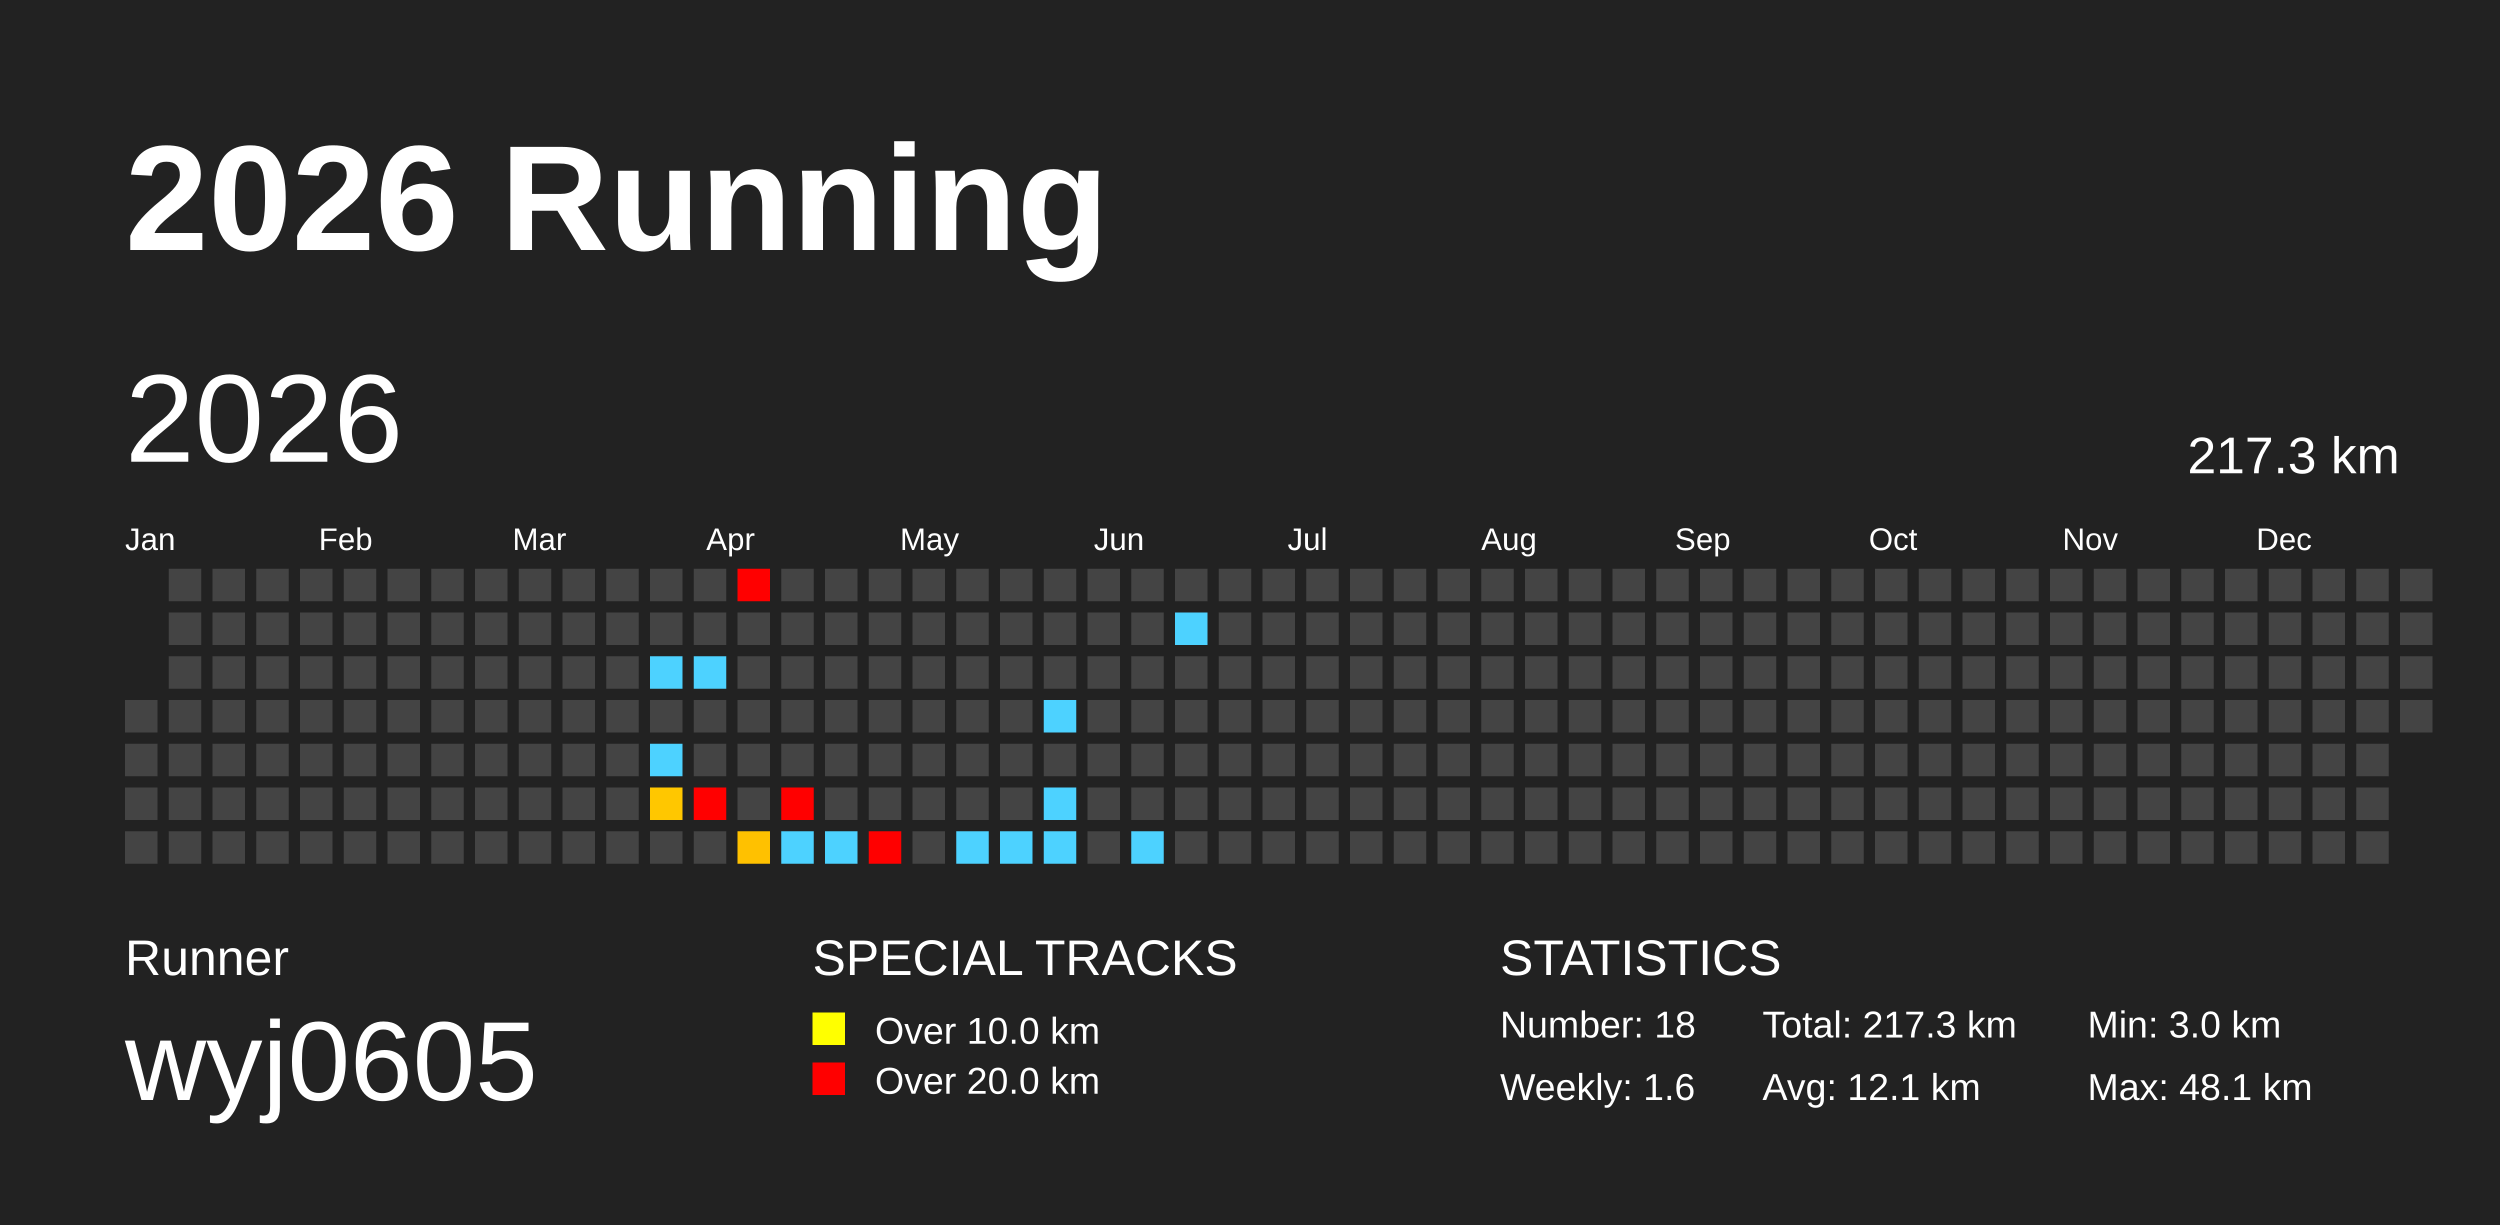
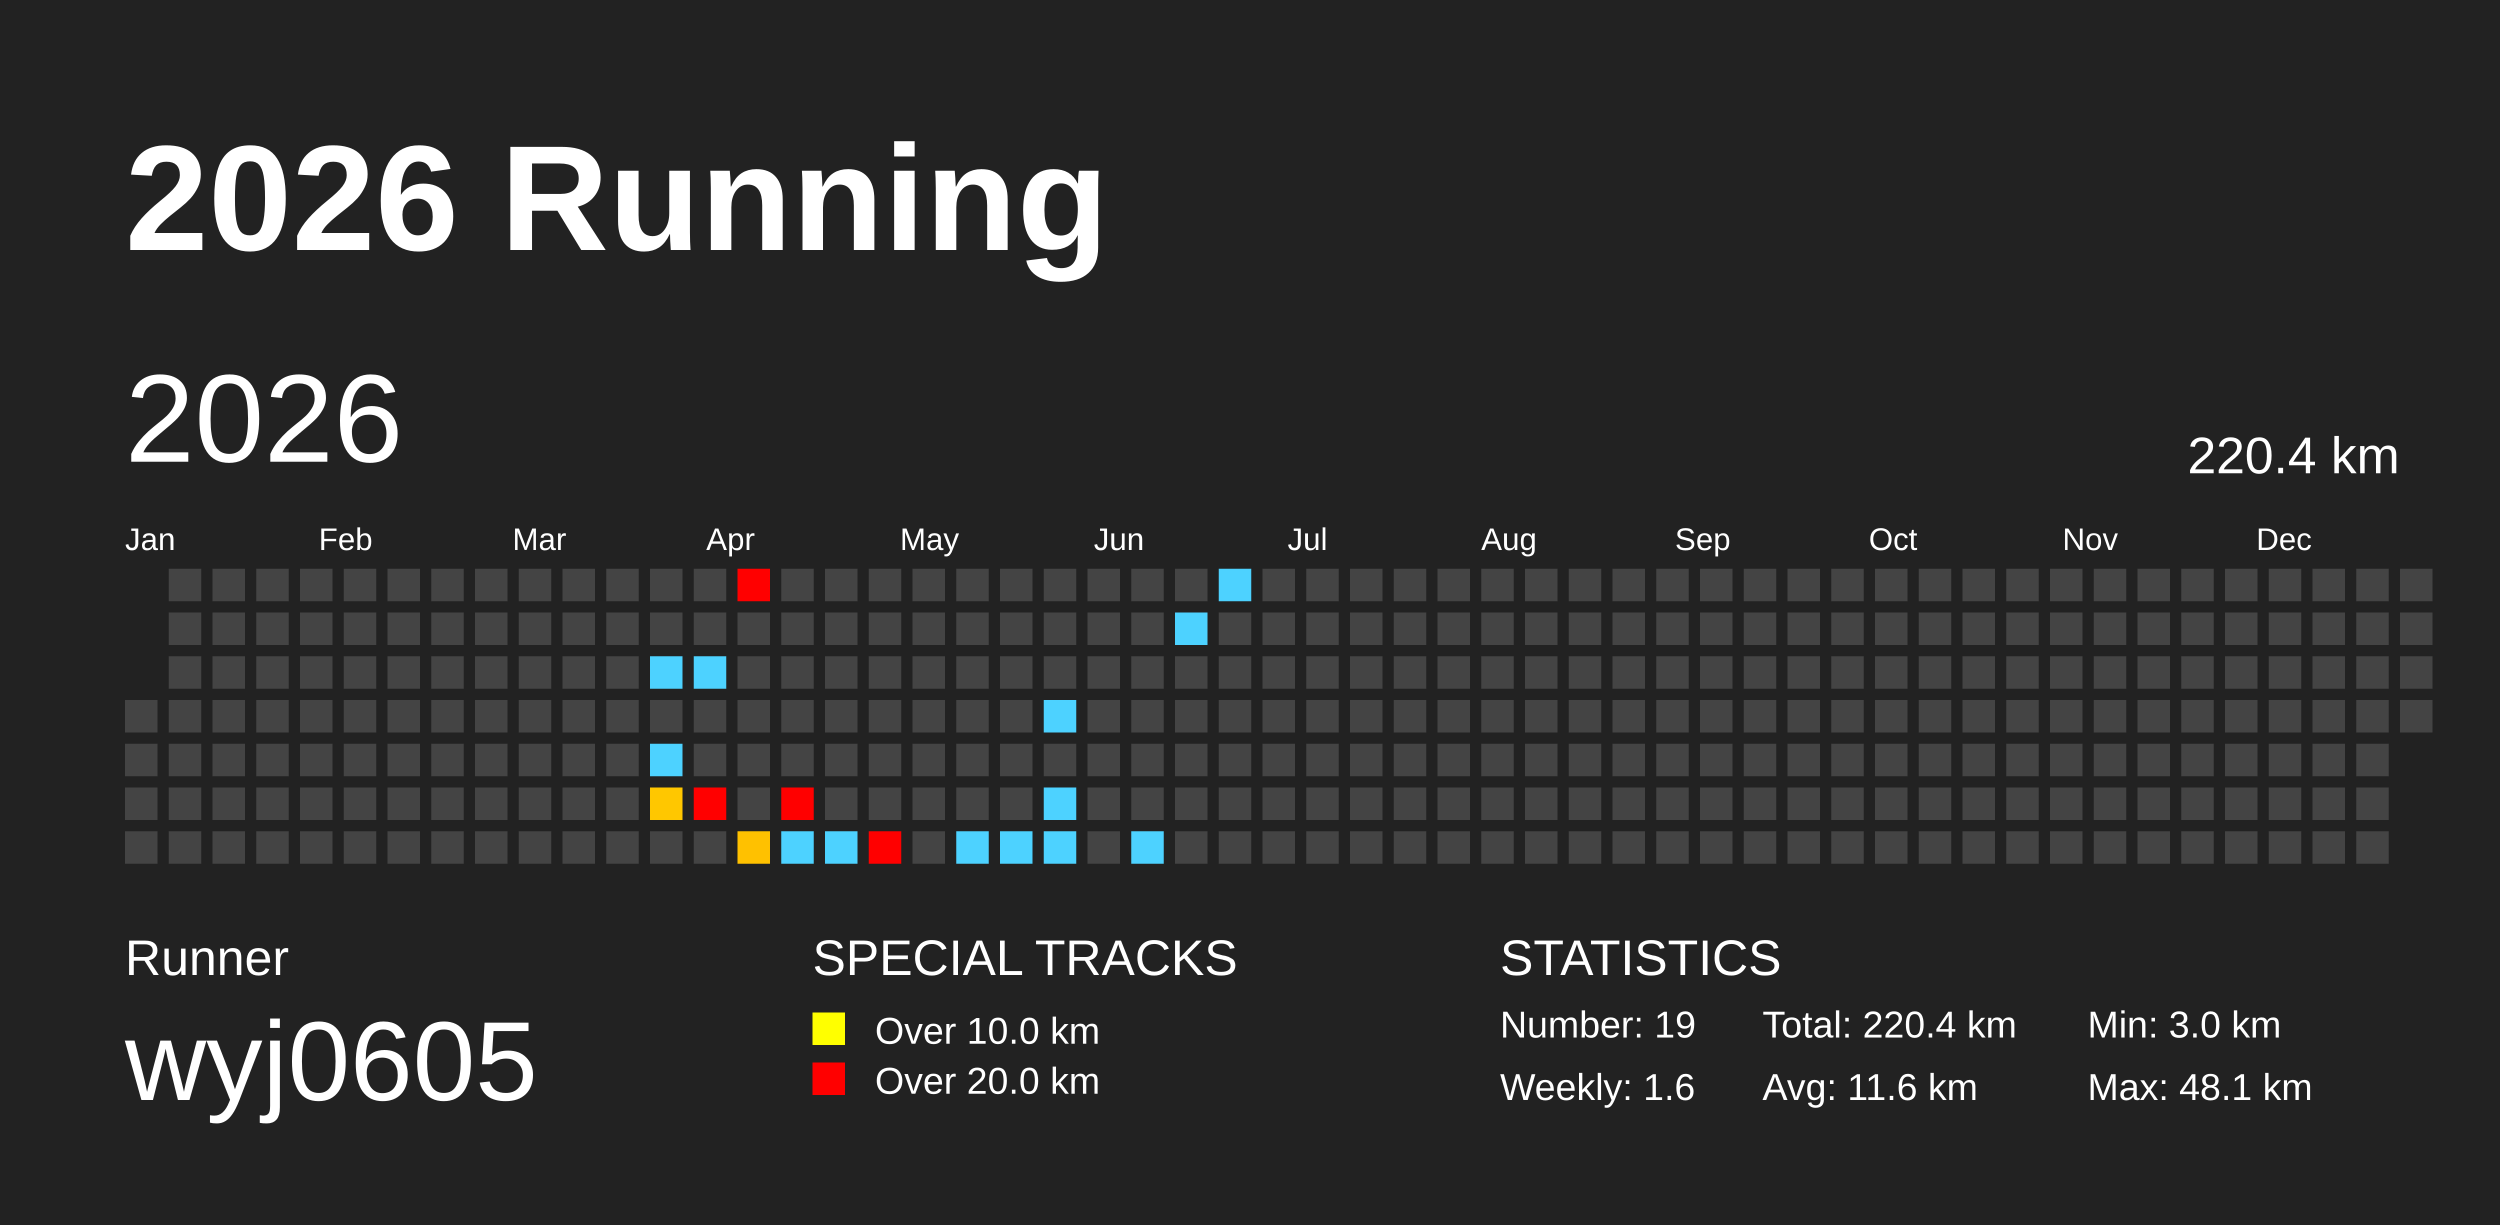
<svg xmlns="http://www.w3.org/2000/svg" baseProfile="full" height="98mm" version="1.1" viewBox="0,0,200,98" width="200mm">
  <defs />
  <rect fill="#222222" height="98" width="200" x="0" y="0" />
  <text fill="#FFFFFF" style="font-size:12px; font-family:Arial; font-weight:bold;" x="10" y="20">2026 Running</text>
  <text fill="#FFFFFF" style="font-size:4px; font-family:Arial" x="10" y="78">Runner</text>
  <text fill="#FFFFFF" style="font-size:9px; font-family:Arial" x="10" y="88">wyj0605</text>
  <text fill="#FFFFFF" style="font-size:4px; font-family:Arial" x="65" y="78">SPECIAL TRACKS</text>
  <rect fill="yellow" height="2.6" width="2.6" x="65" y="81" />
  <text fill="#FFFFFF" style="font-size:3px; font-family:Arial" x="70" y="83.5">Over 10.0 km</text>
  <rect fill="red" height="2.6" width="2.6" x="65" y="85" />
  <text fill="#FFFFFF" style="font-size:3px; font-family:Arial" x="70" y="87.5">Over 20.0 km</text>
  <text fill="#FFFFFF" style="font-size:4px; font-family:Arial" x="120" y="78">STATISTICS</text>
-   <text fill="#FFFFFF" style="font-size:3px; font-family:Arial" x="120" y="83">Number: 18</text>
+   <text fill="#FFFFFF" style="font-size:3px; font-family:Arial" x="120" y="83">Number: 19</text>
  <text fill="#FFFFFF" style="font-size:3px; font-family:Arial" x="120" y="88">Weekly: 1.6</text>
-   <text fill="#FFFFFF" style="font-size:3px; font-family:Arial" x="141" y="83">Total: 217.3 km</text>
-   <text fill="#FFFFFF" style="font-size:3px; font-family:Arial" x="141" y="88">Avg: 12.1 km</text>
+   <text fill="#FFFFFF" style="font-size:3px; font-family:Arial" x="141" y="83">Total: 220.4 km</text>
+   <text fill="#FFFFFF" style="font-size:3px; font-family:Arial" x="141" y="88">Avg: 11.6 km</text>
  <text fill="#FFFFFF" style="font-size:3px; font-family:Arial" x="167" y="83">Min: 3.0 km</text>
  <text fill="#FFFFFF" style="font-size:3px; font-family:Arial" x="167" y="88">Max: 48.1 km</text>
  <text dominant-baseline="hanging" fill="#FFFFFF" style="font-size:10.0px; font-family:Arial;" x="10" y="30">2026</text>
-   <text dominant-baseline="hanging" fill="#FFFFFF" style="font-size:4.125px; font-family:Arial;" x="175" y="35">217.3 km</text>
+   <text dominant-baseline="hanging" fill="#FFFFFF" style="font-size:4.125px; font-family:Arial;" x="175" y="35">220.4 km</text>
  <text fill="#FFFFFF" style="font-size:2.5px; font-family:Arial" x="10.0" y="44">Jan</text>
  <text fill="#FFFFFF" style="font-size:2.5px; font-family:Arial" x="25.5" y="44">Feb</text>
  <text fill="#FFFFFF" style="font-size:2.5px; font-family:Arial" x="41.0" y="44">Mar</text>
  <text fill="#FFFFFF" style="font-size:2.5px; font-family:Arial" x="56.5" y="44">Apr</text>
  <text fill="#FFFFFF" style="font-size:2.5px; font-family:Arial" x="72.0" y="44">May</text>
  <text fill="#FFFFFF" style="font-size:2.5px; font-family:Arial" x="87.5" y="44">Jun</text>
  <text fill="#FFFFFF" style="font-size:2.5px; font-family:Arial" x="103.0" y="44">Jul</text>
  <text fill="#FFFFFF" style="font-size:2.5px; font-family:Arial" x="118.5" y="44">Aug</text>
  <text fill="#FFFFFF" style="font-size:2.5px; font-family:Arial" x="134.0" y="44">Sep</text>
  <text fill="#FFFFFF" style="font-size:2.5px; font-family:Arial" x="149.5" y="44">Oct</text>
  <text fill="#FFFFFF" style="font-size:2.5px; font-family:Arial" x="165.0" y="44">Nov</text>
  <text fill="#FFFFFF" style="font-size:2.5px; font-family:Arial" x="180.5" y="44">Dec</text>
  <rect fill="#444444" height="2.6" width="2.6" x="10.0" y="56.0" />
  <rect fill="#444444" height="2.6" width="2.6" x="10.0" y="59.5" />
  <rect fill="#444444" height="2.6" width="2.6" x="10.0" y="63.0" />
  <rect fill="#444444" height="2.6" width="2.6" x="10.0" y="66.5" />
  <rect fill="#444444" height="2.6" width="2.6" x="13.5" y="45.5" />
  <rect fill="#444444" height="2.6" width="2.6" x="13.5" y="49.0" />
  <rect fill="#444444" height="2.6" width="2.6" x="13.5" y="52.5" />
  <rect fill="#444444" height="2.6" width="2.6" x="13.5" y="56.0" />
  <rect fill="#444444" height="2.6" width="2.6" x="13.5" y="59.5" />
  <rect fill="#444444" height="2.6" width="2.6" x="13.5" y="63.0" />
  <rect fill="#444444" height="2.6" width="2.6" x="13.5" y="66.5" />
  <rect fill="#444444" height="2.6" width="2.6" x="17.0" y="45.5" />
  <rect fill="#444444" height="2.6" width="2.6" x="17.0" y="49.0" />
  <rect fill="#444444" height="2.6" width="2.6" x="17.0" y="52.5" />
  <rect fill="#444444" height="2.6" width="2.6" x="17.0" y="56.0" />
  <rect fill="#444444" height="2.6" width="2.6" x="17.0" y="59.5" />
  <rect fill="#444444" height="2.6" width="2.6" x="17.0" y="63.0" />
  <rect fill="#444444" height="2.6" width="2.6" x="17.0" y="66.5" />
  <rect fill="#444444" height="2.6" width="2.6" x="20.5" y="45.5" />
  <rect fill="#444444" height="2.6" width="2.6" x="20.5" y="49.0" />
  <rect fill="#444444" height="2.6" width="2.6" x="20.5" y="52.5" />
  <rect fill="#444444" height="2.6" width="2.6" x="20.5" y="56.0" />
  <rect fill="#444444" height="2.6" width="2.6" x="20.5" y="59.5" />
  <rect fill="#444444" height="2.6" width="2.6" x="20.5" y="63.0" />
  <rect fill="#444444" height="2.6" width="2.6" x="20.5" y="66.5" />
  <rect fill="#444444" height="2.6" width="2.6" x="24.0" y="45.5" />
  <rect fill="#444444" height="2.6" width="2.6" x="24.0" y="49.0" />
  <rect fill="#444444" height="2.6" width="2.6" x="24.0" y="52.5" />
  <rect fill="#444444" height="2.6" width="2.6" x="24.0" y="56.0" />
  <rect fill="#444444" height="2.6" width="2.6" x="24.0" y="59.5" />
  <rect fill="#444444" height="2.6" width="2.6" x="24.0" y="63.0" />
  <rect fill="#444444" height="2.6" width="2.6" x="24.0" y="66.5" />
  <rect fill="#444444" height="2.6" width="2.6" x="27.5" y="45.5" />
  <rect fill="#444444" height="2.6" width="2.6" x="27.5" y="49.0" />
  <rect fill="#444444" height="2.6" width="2.6" x="27.5" y="52.5" />
  <rect fill="#444444" height="2.6" width="2.6" x="27.5" y="56.0" />
  <rect fill="#444444" height="2.6" width="2.6" x="27.5" y="59.5" />
  <rect fill="#444444" height="2.6" width="2.6" x="27.5" y="63.0" />
  <rect fill="#444444" height="2.6" width="2.6" x="27.5" y="66.5" />
  <rect fill="#444444" height="2.6" width="2.6" x="31.0" y="45.5" />
  <rect fill="#444444" height="2.6" width="2.6" x="31.0" y="49.0" />
  <rect fill="#444444" height="2.6" width="2.6" x="31.0" y="52.5" />
  <rect fill="#444444" height="2.6" width="2.6" x="31.0" y="56.0" />
  <rect fill="#444444" height="2.6" width="2.6" x="31.0" y="59.5" />
  <rect fill="#444444" height="2.6" width="2.6" x="31.0" y="63.0" />
  <rect fill="#444444" height="2.6" width="2.6" x="31.0" y="66.5" />
  <rect fill="#444444" height="2.6" width="2.6" x="34.5" y="45.5" />
  <rect fill="#444444" height="2.6" width="2.6" x="34.5" y="49.0" />
  <rect fill="#444444" height="2.6" width="2.6" x="34.5" y="52.5" />
  <rect fill="#444444" height="2.6" width="2.6" x="34.5" y="56.0" />
  <rect fill="#444444" height="2.6" width="2.6" x="34.5" y="59.5" />
  <rect fill="#444444" height="2.6" width="2.6" x="34.5" y="63.0" />
  <rect fill="#444444" height="2.6" width="2.6" x="34.5" y="66.5" />
  <rect fill="#444444" height="2.6" width="2.6" x="38.0" y="45.5" />
  <rect fill="#444444" height="2.6" width="2.6" x="38.0" y="49.0" />
  <rect fill="#444444" height="2.6" width="2.6" x="38.0" y="52.5" />
  <rect fill="#444444" height="2.6" width="2.6" x="38.0" y="56.0" />
  <rect fill="#444444" height="2.6" width="2.6" x="38.0" y="59.5" />
  <rect fill="#444444" height="2.6" width="2.6" x="38.0" y="63.0" />
  <rect fill="#444444" height="2.6" width="2.6" x="38.0" y="66.5" />
  <rect fill="#444444" height="2.6" width="2.6" x="41.5" y="45.5" />
  <rect fill="#444444" height="2.6" width="2.6" x="41.5" y="49.0" />
  <rect fill="#444444" height="2.6" width="2.6" x="41.5" y="52.5" />
  <rect fill="#444444" height="2.6" width="2.6" x="41.5" y="56.0" />
  <rect fill="#444444" height="2.6" width="2.6" x="41.5" y="59.5" />
  <rect fill="#444444" height="2.6" width="2.6" x="41.5" y="63.0" />
  <rect fill="#444444" height="2.6" width="2.6" x="41.5" y="66.5" />
  <rect fill="#444444" height="2.6" width="2.6" x="45.0" y="45.5" />
  <rect fill="#444444" height="2.6" width="2.6" x="45.0" y="49.0" />
  <rect fill="#444444" height="2.6" width="2.6" x="45.0" y="52.5" />
  <rect fill="#444444" height="2.6" width="2.6" x="45.0" y="56.0" />
  <rect fill="#444444" height="2.6" width="2.6" x="45.0" y="59.5" />
  <rect fill="#444444" height="2.6" width="2.6" x="45.0" y="63.0" />
  <rect fill="#444444" height="2.6" width="2.6" x="45.0" y="66.5" />
  <rect fill="#444444" height="2.6" width="2.6" x="48.5" y="45.5" />
  <rect fill="#444444" height="2.6" width="2.6" x="48.5" y="49.0" />
  <rect fill="#444444" height="2.6" width="2.6" x="48.5" y="52.5" />
  <rect fill="#444444" height="2.6" width="2.6" x="48.5" y="56.0" />
  <rect fill="#444444" height="2.6" width="2.6" x="48.5" y="59.5" />
  <rect fill="#444444" height="2.6" width="2.6" x="48.5" y="63.0" />
  <rect fill="#444444" height="2.6" width="2.6" x="48.5" y="66.5" />
  <rect fill="#444444" height="2.6" width="2.6" x="52.0" y="45.5" />
  <rect fill="#444444" height="2.6" width="2.6" x="52.0" y="49.0" />
  <rect fill="#4dd2ff" height="2.6" width="2.6" x="52.0" y="52.5" />
  <rect fill="#444444" height="2.6" width="2.6" x="52.0" y="56.0" />
  <rect fill="#4dd2ff" height="2.6" width="2.6" x="52.0" y="59.5" />
  <rect fill="#ffc700" height="2.6" width="2.6" x="52.0" y="63.0" />
  <rect fill="#444444" height="2.6" width="2.6" x="52.0" y="66.5" />
  <rect fill="#444444" height="2.6" width="2.6" x="55.5" y="45.5" />
  <rect fill="#444444" height="2.6" width="2.6" x="55.5" y="49.0" />
  <rect fill="#4dd2ff" height="2.6" width="2.6" x="55.5" y="52.5" />
  <rect fill="#444444" height="2.6" width="2.6" x="55.5" y="56.0" />
  <rect fill="#444444" height="2.6" width="2.6" x="55.5" y="59.5" />
  <rect fill="red" height="2.6" width="2.6" x="55.5" y="63.0" />
  <rect fill="#444444" height="2.6" width="2.6" x="55.5" y="66.5" />
  <rect fill="red" height="2.6" width="2.6" x="59.0" y="45.5" />
  <rect fill="#444444" height="2.6" width="2.6" x="59.0" y="49.0" />
  <rect fill="#444444" height="2.6" width="2.6" x="59.0" y="52.5" />
  <rect fill="#444444" height="2.6" width="2.6" x="59.0" y="56.0" />
  <rect fill="#444444" height="2.6" width="2.6" x="59.0" y="59.5" />
  <rect fill="#444444" height="2.6" width="2.6" x="59.0" y="63.0" />
  <rect fill="#ffc100" height="2.6" width="2.6" x="59.0" y="66.5" />
  <rect fill="#444444" height="2.6" width="2.6" x="62.5" y="45.5" />
  <rect fill="#444444" height="2.6" width="2.6" x="62.5" y="49.0" />
  <rect fill="#444444" height="2.6" width="2.6" x="62.5" y="52.5" />
  <rect fill="#444444" height="2.6" width="2.6" x="62.5" y="56.0" />
  <rect fill="#444444" height="2.6" width="2.6" x="62.5" y="59.5" />
  <rect fill="red" height="2.6" width="2.6" x="62.5" y="63.0" />
  <rect fill="#4dd2ff" height="2.6" width="2.6" x="62.5" y="66.5" />
  <rect fill="#444444" height="2.6" width="2.6" x="66.0" y="45.5" />
  <rect fill="#444444" height="2.6" width="2.6" x="66.0" y="49.0" />
  <rect fill="#444444" height="2.6" width="2.6" x="66.0" y="52.5" />
  <rect fill="#444444" height="2.6" width="2.6" x="66.0" y="56.0" />
  <rect fill="#444444" height="2.6" width="2.6" x="66.0" y="59.5" />
  <rect fill="#444444" height="2.6" width="2.6" x="66.0" y="63.0" />
  <rect fill="#4dd2ff" height="2.6" width="2.6" x="66.0" y="66.5" />
  <rect fill="#444444" height="2.6" width="2.6" x="69.5" y="45.5" />
  <rect fill="#444444" height="2.6" width="2.6" x="69.5" y="49.0" />
  <rect fill="#444444" height="2.6" width="2.6" x="69.5" y="52.5" />
  <rect fill="#444444" height="2.6" width="2.6" x="69.5" y="56.0" />
  <rect fill="#444444" height="2.6" width="2.6" x="69.5" y="59.5" />
  <rect fill="#444444" height="2.6" width="2.6" x="69.5" y="63.0" />
  <rect fill="red" height="2.6" width="2.6" x="69.5" y="66.5" />
  <rect fill="#444444" height="2.6" width="2.6" x="73.0" y="45.5" />
  <rect fill="#444444" height="2.6" width="2.6" x="73.0" y="49.0" />
  <rect fill="#444444" height="2.6" width="2.6" x="73.0" y="52.5" />
  <rect fill="#444444" height="2.6" width="2.6" x="73.0" y="56.0" />
  <rect fill="#444444" height="2.6" width="2.6" x="73.0" y="59.5" />
  <rect fill="#444444" height="2.6" width="2.6" x="73.0" y="63.0" />
  <rect fill="#444444" height="2.6" width="2.6" x="73.0" y="66.5" />
  <rect fill="#444444" height="2.6" width="2.6" x="76.5" y="45.5" />
  <rect fill="#444444" height="2.6" width="2.6" x="76.5" y="49.0" />
  <rect fill="#444444" height="2.6" width="2.6" x="76.5" y="52.5" />
  <rect fill="#444444" height="2.6" width="2.6" x="76.5" y="56.0" />
  <rect fill="#444444" height="2.6" width="2.6" x="76.5" y="59.5" />
  <rect fill="#444444" height="2.6" width="2.6" x="76.5" y="63.0" />
  <rect fill="#4dd2ff" height="2.6" width="2.6" x="76.5" y="66.5" />
  <rect fill="#444444" height="2.6" width="2.6" x="80.0" y="45.5" />
  <rect fill="#444444" height="2.6" width="2.6" x="80.0" y="49.0" />
  <rect fill="#444444" height="2.6" width="2.6" x="80.0" y="52.5" />
  <rect fill="#444444" height="2.6" width="2.6" x="80.0" y="56.0" />
  <rect fill="#444444" height="2.6" width="2.6" x="80.0" y="59.5" />
  <rect fill="#444444" height="2.6" width="2.6" x="80.0" y="63.0" />
  <rect fill="#4dd2ff" height="2.6" width="2.6" x="80.0" y="66.5" />
  <rect fill="#444444" height="2.6" width="2.6" x="83.5" y="45.5" />
  <rect fill="#444444" height="2.6" width="2.6" x="83.5" y="49.0" />
  <rect fill="#444444" height="2.6" width="2.6" x="83.5" y="52.5" />
  <rect fill="#4dd2ff" height="2.6" width="2.6" x="83.5" y="56.0" />
  <rect fill="#444444" height="2.6" width="2.6" x="83.5" y="59.5" />
  <rect fill="#4dd2ff" height="2.6" width="2.6" x="83.5" y="63.0" />
  <rect fill="#4dd2ff" height="2.6" width="2.6" x="83.5" y="66.5" />
  <rect fill="#444444" height="2.6" width="2.6" x="87.0" y="45.5" />
  <rect fill="#444444" height="2.6" width="2.6" x="87.0" y="49.0" />
  <rect fill="#444444" height="2.6" width="2.6" x="87.0" y="52.5" />
  <rect fill="#444444" height="2.6" width="2.6" x="87.0" y="56.0" />
  <rect fill="#444444" height="2.6" width="2.6" x="87.0" y="59.5" />
  <rect fill="#444444" height="2.6" width="2.6" x="87.0" y="63.0" />
  <rect fill="#444444" height="2.6" width="2.6" x="87.0" y="66.5" />
  <rect fill="#444444" height="2.6" width="2.6" x="90.5" y="45.5" />
  <rect fill="#444444" height="2.6" width="2.6" x="90.5" y="49.0" />
  <rect fill="#444444" height="2.6" width="2.6" x="90.5" y="52.5" />
  <rect fill="#444444" height="2.6" width="2.6" x="90.5" y="56.0" />
  <rect fill="#444444" height="2.6" width="2.6" x="90.5" y="59.5" />
  <rect fill="#444444" height="2.6" width="2.6" x="90.5" y="63.0" />
  <rect fill="#4dd2ff" height="2.6" width="2.6" x="90.5" y="66.5" />
  <rect fill="#444444" height="2.6" width="2.6" x="94.0" y="45.5" />
  <rect fill="#4dd2ff" height="2.6" width="2.6" x="94.0" y="49.0" />
  <rect fill="#444444" height="2.6" width="2.6" x="94.0" y="52.5" />
  <rect fill="#444444" height="2.6" width="2.6" x="94.0" y="56.0" />
  <rect fill="#444444" height="2.6" width="2.6" x="94.0" y="59.5" />
  <rect fill="#444444" height="2.6" width="2.6" x="94.0" y="63.0" />
  <rect fill="#444444" height="2.6" width="2.6" x="94.0" y="66.5" />
-   <rect fill="#444444" height="2.6" width="2.6" x="97.5" y="45.5" />
+   <rect fill="#4dd2ff" height="2.6" width="2.6" x="97.5" y="45.5" />
  <rect fill="#444444" height="2.6" width="2.6" x="97.5" y="49.0" />
  <rect fill="#444444" height="2.6" width="2.6" x="97.5" y="52.5" />
  <rect fill="#444444" height="2.6" width="2.6" x="97.5" y="56.0" />
  <rect fill="#444444" height="2.6" width="2.6" x="97.5" y="59.5" />
  <rect fill="#444444" height="2.6" width="2.6" x="97.5" y="63.0" />
  <rect fill="#444444" height="2.6" width="2.6" x="97.5" y="66.5" />
  <rect fill="#444444" height="2.6" width="2.6" x="101.0" y="45.5" />
  <rect fill="#444444" height="2.6" width="2.6" x="101.0" y="49.0" />
  <rect fill="#444444" height="2.6" width="2.6" x="101.0" y="52.5" />
  <rect fill="#444444" height="2.6" width="2.6" x="101.0" y="56.0" />
  <rect fill="#444444" height="2.6" width="2.6" x="101.0" y="59.5" />
  <rect fill="#444444" height="2.6" width="2.6" x="101.0" y="63.0" />
  <rect fill="#444444" height="2.6" width="2.6" x="101.0" y="66.5" />
  <rect fill="#444444" height="2.6" width="2.6" x="104.5" y="45.5" />
  <rect fill="#444444" height="2.6" width="2.6" x="104.5" y="49.0" />
  <rect fill="#444444" height="2.6" width="2.6" x="104.5" y="52.5" />
  <rect fill="#444444" height="2.6" width="2.6" x="104.5" y="56.0" />
  <rect fill="#444444" height="2.6" width="2.6" x="104.5" y="59.5" />
  <rect fill="#444444" height="2.6" width="2.6" x="104.5" y="63.0" />
  <rect fill="#444444" height="2.6" width="2.6" x="104.5" y="66.5" />
  <rect fill="#444444" height="2.6" width="2.6" x="108.0" y="45.5" />
  <rect fill="#444444" height="2.6" width="2.6" x="108.0" y="49.0" />
  <rect fill="#444444" height="2.6" width="2.6" x="108.0" y="52.5" />
  <rect fill="#444444" height="2.6" width="2.6" x="108.0" y="56.0" />
  <rect fill="#444444" height="2.6" width="2.6" x="108.0" y="59.5" />
  <rect fill="#444444" height="2.6" width="2.6" x="108.0" y="63.0" />
  <rect fill="#444444" height="2.6" width="2.6" x="108.0" y="66.5" />
  <rect fill="#444444" height="2.6" width="2.6" x="111.5" y="45.5" />
  <rect fill="#444444" height="2.6" width="2.6" x="111.5" y="49.0" />
  <rect fill="#444444" height="2.6" width="2.6" x="111.5" y="52.5" />
  <rect fill="#444444" height="2.6" width="2.6" x="111.5" y="56.0" />
  <rect fill="#444444" height="2.6" width="2.6" x="111.5" y="59.5" />
  <rect fill="#444444" height="2.6" width="2.6" x="111.5" y="63.0" />
  <rect fill="#444444" height="2.6" width="2.6" x="111.5" y="66.5" />
  <rect fill="#444444" height="2.6" width="2.6" x="115.0" y="45.5" />
  <rect fill="#444444" height="2.6" width="2.6" x="115.0" y="49.0" />
  <rect fill="#444444" height="2.6" width="2.6" x="115.0" y="52.5" />
  <rect fill="#444444" height="2.6" width="2.6" x="115.0" y="56.0" />
  <rect fill="#444444" height="2.6" width="2.6" x="115.0" y="59.5" />
  <rect fill="#444444" height="2.6" width="2.6" x="115.0" y="63.0" />
  <rect fill="#444444" height="2.6" width="2.6" x="115.0" y="66.5" />
  <rect fill="#444444" height="2.6" width="2.6" x="118.5" y="45.5" />
  <rect fill="#444444" height="2.6" width="2.6" x="118.5" y="49.0" />
  <rect fill="#444444" height="2.6" width="2.6" x="118.5" y="52.5" />
  <rect fill="#444444" height="2.6" width="2.6" x="118.5" y="56.0" />
  <rect fill="#444444" height="2.6" width="2.6" x="118.5" y="59.5" />
  <rect fill="#444444" height="2.6" width="2.6" x="118.5" y="63.0" />
  <rect fill="#444444" height="2.6" width="2.6" x="118.5" y="66.5" />
  <rect fill="#444444" height="2.6" width="2.6" x="122.0" y="45.5" />
  <rect fill="#444444" height="2.6" width="2.6" x="122.0" y="49.0" />
  <rect fill="#444444" height="2.6" width="2.6" x="122.0" y="52.5" />
  <rect fill="#444444" height="2.6" width="2.6" x="122.0" y="56.0" />
  <rect fill="#444444" height="2.6" width="2.6" x="122.0" y="59.5" />
  <rect fill="#444444" height="2.6" width="2.6" x="122.0" y="63.0" />
  <rect fill="#444444" height="2.6" width="2.6" x="122.0" y="66.5" />
  <rect fill="#444444" height="2.6" width="2.6" x="125.5" y="45.5" />
  <rect fill="#444444" height="2.6" width="2.6" x="125.5" y="49.0" />
  <rect fill="#444444" height="2.6" width="2.6" x="125.5" y="52.5" />
  <rect fill="#444444" height="2.6" width="2.6" x="125.5" y="56.0" />
  <rect fill="#444444" height="2.6" width="2.6" x="125.5" y="59.5" />
  <rect fill="#444444" height="2.6" width="2.6" x="125.5" y="63.0" />
  <rect fill="#444444" height="2.6" width="2.6" x="125.5" y="66.5" />
  <rect fill="#444444" height="2.6" width="2.6" x="129.0" y="45.5" />
  <rect fill="#444444" height="2.6" width="2.6" x="129.0" y="49.0" />
  <rect fill="#444444" height="2.6" width="2.6" x="129.0" y="52.5" />
  <rect fill="#444444" height="2.6" width="2.6" x="129.0" y="56.0" />
  <rect fill="#444444" height="2.6" width="2.6" x="129.0" y="59.5" />
  <rect fill="#444444" height="2.6" width="2.6" x="129.0" y="63.0" />
  <rect fill="#444444" height="2.6" width="2.6" x="129.0" y="66.5" />
  <rect fill="#444444" height="2.6" width="2.6" x="132.5" y="45.5" />
  <rect fill="#444444" height="2.6" width="2.6" x="132.5" y="49.0" />
  <rect fill="#444444" height="2.6" width="2.6" x="132.5" y="52.5" />
  <rect fill="#444444" height="2.6" width="2.6" x="132.5" y="56.0" />
  <rect fill="#444444" height="2.6" width="2.6" x="132.5" y="59.5" />
  <rect fill="#444444" height="2.6" width="2.6" x="132.5" y="63.0" />
  <rect fill="#444444" height="2.6" width="2.6" x="132.5" y="66.5" />
  <rect fill="#444444" height="2.6" width="2.6" x="136.0" y="45.5" />
  <rect fill="#444444" height="2.6" width="2.6" x="136.0" y="49.0" />
  <rect fill="#444444" height="2.6" width="2.6" x="136.0" y="52.5" />
  <rect fill="#444444" height="2.6" width="2.6" x="136.0" y="56.0" />
  <rect fill="#444444" height="2.6" width="2.6" x="136.0" y="59.5" />
  <rect fill="#444444" height="2.6" width="2.6" x="136.0" y="63.0" />
  <rect fill="#444444" height="2.6" width="2.6" x="136.0" y="66.5" />
  <rect fill="#444444" height="2.6" width="2.6" x="139.5" y="45.5" />
  <rect fill="#444444" height="2.6" width="2.6" x="139.5" y="49.0" />
  <rect fill="#444444" height="2.6" width="2.6" x="139.5" y="52.5" />
  <rect fill="#444444" height="2.6" width="2.6" x="139.5" y="56.0" />
  <rect fill="#444444" height="2.6" width="2.6" x="139.5" y="59.5" />
  <rect fill="#444444" height="2.6" width="2.6" x="139.5" y="63.0" />
  <rect fill="#444444" height="2.6" width="2.6" x="139.5" y="66.5" />
  <rect fill="#444444" height="2.6" width="2.6" x="143.0" y="45.5" />
  <rect fill="#444444" height="2.6" width="2.6" x="143.0" y="49.0" />
  <rect fill="#444444" height="2.6" width="2.6" x="143.0" y="52.5" />
  <rect fill="#444444" height="2.6" width="2.6" x="143.0" y="56.0" />
  <rect fill="#444444" height="2.6" width="2.6" x="143.0" y="59.5" />
  <rect fill="#444444" height="2.6" width="2.6" x="143.0" y="63.0" />
  <rect fill="#444444" height="2.6" width="2.6" x="143.0" y="66.5" />
  <rect fill="#444444" height="2.6" width="2.6" x="146.5" y="45.5" />
  <rect fill="#444444" height="2.6" width="2.6" x="146.5" y="49.0" />
  <rect fill="#444444" height="2.6" width="2.6" x="146.5" y="52.5" />
  <rect fill="#444444" height="2.6" width="2.6" x="146.5" y="56.0" />
  <rect fill="#444444" height="2.6" width="2.6" x="146.5" y="59.5" />
  <rect fill="#444444" height="2.6" width="2.6" x="146.5" y="63.0" />
  <rect fill="#444444" height="2.6" width="2.6" x="146.5" y="66.5" />
  <rect fill="#444444" height="2.6" width="2.6" x="150.0" y="45.5" />
  <rect fill="#444444" height="2.6" width="2.6" x="150.0" y="49.0" />
  <rect fill="#444444" height="2.6" width="2.6" x="150.0" y="52.5" />
  <rect fill="#444444" height="2.6" width="2.6" x="150.0" y="56.0" />
  <rect fill="#444444" height="2.6" width="2.6" x="150.0" y="59.5" />
  <rect fill="#444444" height="2.6" width="2.6" x="150.0" y="63.0" />
  <rect fill="#444444" height="2.6" width="2.6" x="150.0" y="66.5" />
  <rect fill="#444444" height="2.6" width="2.6" x="153.5" y="45.5" />
  <rect fill="#444444" height="2.6" width="2.6" x="153.5" y="49.0" />
  <rect fill="#444444" height="2.6" width="2.6" x="153.5" y="52.5" />
  <rect fill="#444444" height="2.6" width="2.6" x="153.5" y="56.0" />
  <rect fill="#444444" height="2.6" width="2.6" x="153.5" y="59.5" />
  <rect fill="#444444" height="2.6" width="2.6" x="153.5" y="63.0" />
  <rect fill="#444444" height="2.6" width="2.6" x="153.5" y="66.5" />
  <rect fill="#444444" height="2.6" width="2.6" x="157.0" y="45.5" />
  <rect fill="#444444" height="2.6" width="2.6" x="157.0" y="49.0" />
  <rect fill="#444444" height="2.6" width="2.6" x="157.0" y="52.5" />
  <rect fill="#444444" height="2.6" width="2.6" x="157.0" y="56.0" />
  <rect fill="#444444" height="2.6" width="2.6" x="157.0" y="59.5" />
  <rect fill="#444444" height="2.6" width="2.6" x="157.0" y="63.0" />
  <rect fill="#444444" height="2.6" width="2.6" x="157.0" y="66.5" />
  <rect fill="#444444" height="2.6" width="2.6" x="160.5" y="45.5" />
  <rect fill="#444444" height="2.6" width="2.6" x="160.5" y="49.0" />
  <rect fill="#444444" height="2.6" width="2.6" x="160.5" y="52.5" />
  <rect fill="#444444" height="2.6" width="2.6" x="160.5" y="56.0" />
  <rect fill="#444444" height="2.6" width="2.6" x="160.5" y="59.5" />
  <rect fill="#444444" height="2.6" width="2.6" x="160.5" y="63.0" />
  <rect fill="#444444" height="2.6" width="2.6" x="160.5" y="66.5" />
  <rect fill="#444444" height="2.6" width="2.6" x="164.0" y="45.5" />
  <rect fill="#444444" height="2.6" width="2.6" x="164.0" y="49.0" />
  <rect fill="#444444" height="2.6" width="2.6" x="164.0" y="52.5" />
  <rect fill="#444444" height="2.6" width="2.6" x="164.0" y="56.0" />
  <rect fill="#444444" height="2.6" width="2.6" x="164.0" y="59.5" />
  <rect fill="#444444" height="2.6" width="2.6" x="164.0" y="63.0" />
  <rect fill="#444444" height="2.6" width="2.6" x="164.0" y="66.5" />
  <rect fill="#444444" height="2.6" width="2.6" x="167.5" y="45.5" />
  <rect fill="#444444" height="2.6" width="2.6" x="167.5" y="49.0" />
  <rect fill="#444444" height="2.6" width="2.6" x="167.5" y="52.5" />
  <rect fill="#444444" height="2.6" width="2.6" x="167.5" y="56.0" />
  <rect fill="#444444" height="2.6" width="2.6" x="167.5" y="59.5" />
  <rect fill="#444444" height="2.6" width="2.6" x="167.5" y="63.0" />
  <rect fill="#444444" height="2.6" width="2.6" x="167.5" y="66.5" />
  <rect fill="#444444" height="2.6" width="2.6" x="171.0" y="45.5" />
  <rect fill="#444444" height="2.6" width="2.6" x="171.0" y="49.0" />
  <rect fill="#444444" height="2.6" width="2.6" x="171.0" y="52.5" />
  <rect fill="#444444" height="2.6" width="2.6" x="171.0" y="56.0" />
  <rect fill="#444444" height="2.6" width="2.6" x="171.0" y="59.5" />
  <rect fill="#444444" height="2.6" width="2.6" x="171.0" y="63.0" />
  <rect fill="#444444" height="2.6" width="2.6" x="171.0" y="66.5" />
  <rect fill="#444444" height="2.6" width="2.6" x="174.5" y="45.5" />
  <rect fill="#444444" height="2.6" width="2.6" x="174.5" y="49.0" />
  <rect fill="#444444" height="2.6" width="2.6" x="174.5" y="52.5" />
  <rect fill="#444444" height="2.6" width="2.6" x="174.5" y="56.0" />
  <rect fill="#444444" height="2.6" width="2.6" x="174.5" y="59.5" />
  <rect fill="#444444" height="2.6" width="2.6" x="174.5" y="63.0" />
  <rect fill="#444444" height="2.6" width="2.6" x="174.5" y="66.5" />
  <rect fill="#444444" height="2.6" width="2.6" x="178.0" y="45.5" />
  <rect fill="#444444" height="2.6" width="2.6" x="178.0" y="49.0" />
  <rect fill="#444444" height="2.6" width="2.6" x="178.0" y="52.5" />
  <rect fill="#444444" height="2.6" width="2.6" x="178.0" y="56.0" />
  <rect fill="#444444" height="2.6" width="2.6" x="178.0" y="59.5" />
  <rect fill="#444444" height="2.6" width="2.6" x="178.0" y="63.0" />
  <rect fill="#444444" height="2.6" width="2.6" x="178.0" y="66.5" />
  <rect fill="#444444" height="2.6" width="2.6" x="181.5" y="45.5" />
  <rect fill="#444444" height="2.6" width="2.6" x="181.5" y="49.0" />
  <rect fill="#444444" height="2.6" width="2.6" x="181.5" y="52.5" />
  <rect fill="#444444" height="2.6" width="2.6" x="181.5" y="56.0" />
  <rect fill="#444444" height="2.6" width="2.6" x="181.5" y="59.5" />
  <rect fill="#444444" height="2.6" width="2.6" x="181.5" y="63.0" />
  <rect fill="#444444" height="2.6" width="2.6" x="181.5" y="66.5" />
  <rect fill="#444444" height="2.6" width="2.6" x="185.0" y="45.5" />
  <rect fill="#444444" height="2.6" width="2.6" x="185.0" y="49.0" />
  <rect fill="#444444" height="2.6" width="2.6" x="185.0" y="52.5" />
  <rect fill="#444444" height="2.6" width="2.6" x="185.0" y="56.0" />
  <rect fill="#444444" height="2.6" width="2.6" x="185.0" y="59.5" />
  <rect fill="#444444" height="2.6" width="2.6" x="185.0" y="63.0" />
  <rect fill="#444444" height="2.6" width="2.6" x="185.0" y="66.5" />
  <rect fill="#444444" height="2.6" width="2.6" x="188.5" y="45.5" />
  <rect fill="#444444" height="2.6" width="2.6" x="188.5" y="49.0" />
  <rect fill="#444444" height="2.6" width="2.6" x="188.5" y="52.5" />
  <rect fill="#444444" height="2.6" width="2.6" x="188.5" y="56.0" />
  <rect fill="#444444" height="2.6" width="2.6" x="188.5" y="59.5" />
  <rect fill="#444444" height="2.6" width="2.6" x="188.5" y="63.0" />
  <rect fill="#444444" height="2.6" width="2.6" x="188.5" y="66.5" />
  <rect fill="#444444" height="2.6" width="2.6" x="192.0" y="45.5" />
  <rect fill="#444444" height="2.6" width="2.6" x="192.0" y="49.0" />
  <rect fill="#444444" height="2.6" width="2.6" x="192.0" y="52.5" />
  <rect fill="#444444" height="2.6" width="2.6" x="192.0" y="56.0" />
</svg>
